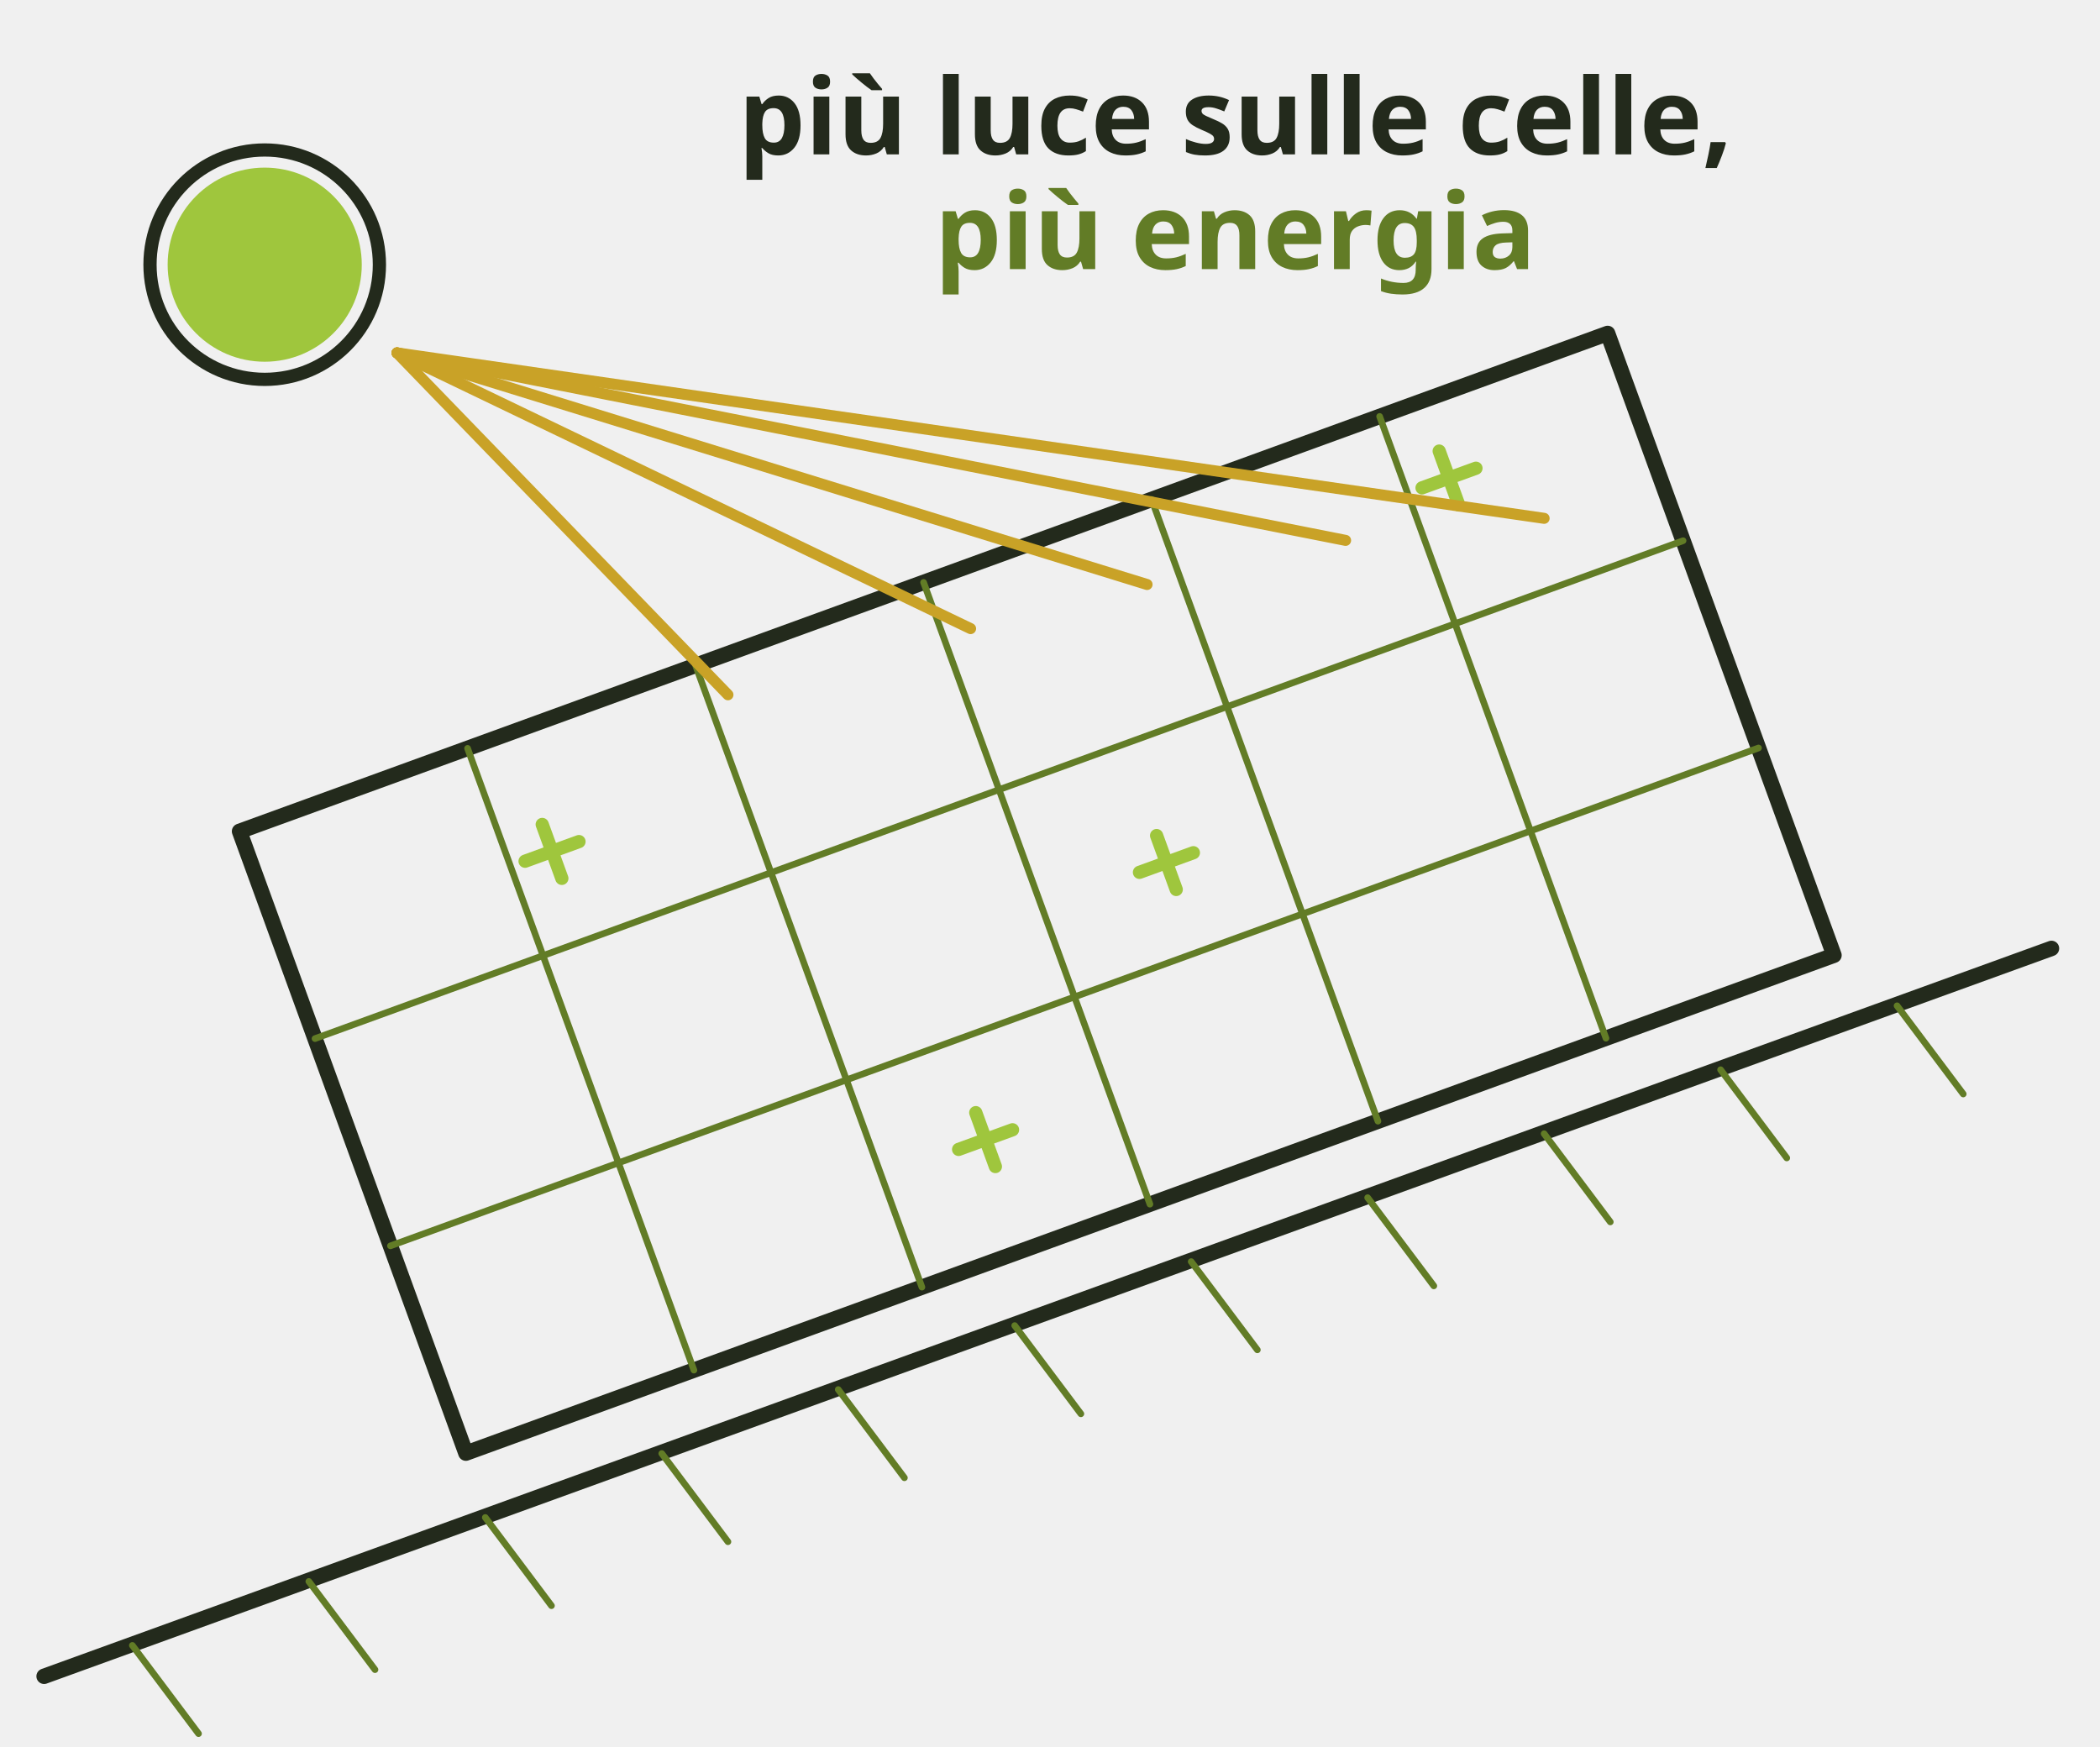
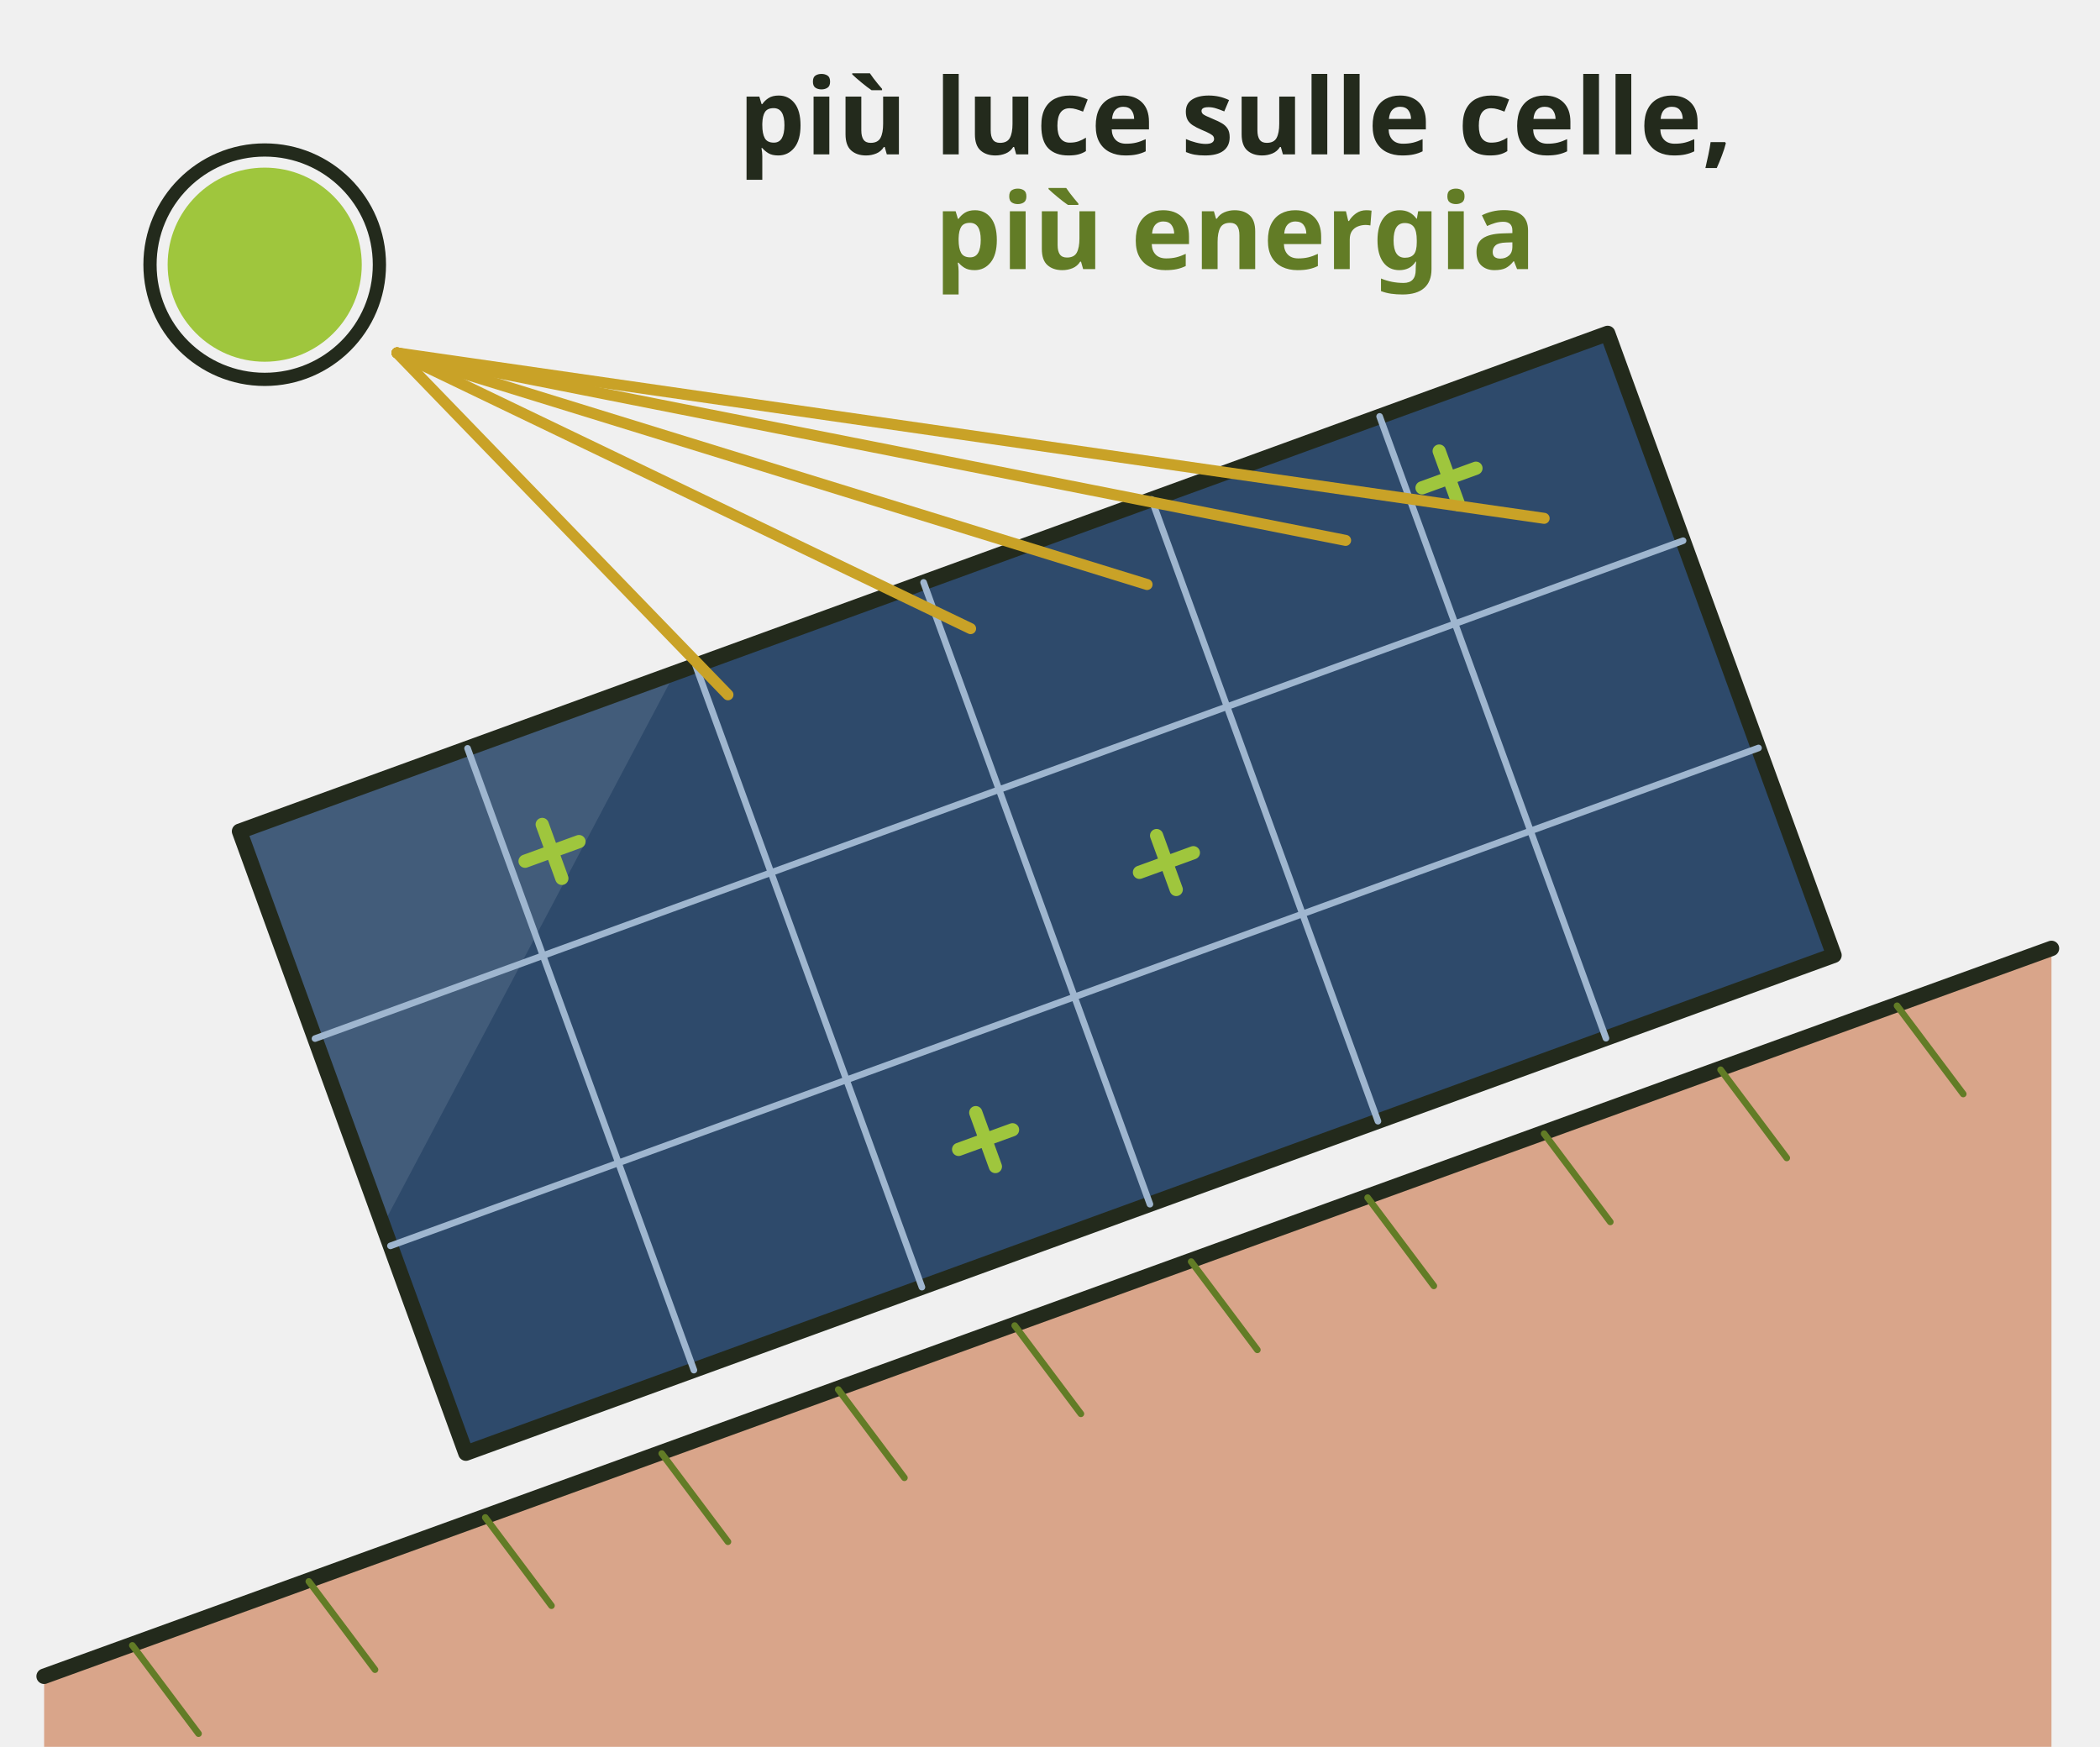
<svg xmlns="http://www.w3.org/2000/svg" viewBox="0 0 952 792" font-family="Barlow Condensed" font-weight="800" stroke-linecap="round" stroke-linejoin="round">
  <path class="d" data-t="0" data-v="0.5" d="M172 120 a52 52 0 1 0 -104 0 a52 52 0 1 0 104 0" fill="none" stroke="#232a1c" stroke-width="6" />
  <g class="f" data-t="0.3">
    <circle cx="120" cy="120" r="44" fill="#9fc63d" />
+   </g>
+   <g class="f" data-t="0.4">
+     <polygon points="20,760 930,430 930,792 20,792" fill="#d9a58a" />
  </g>
  <path class="d" data-t="0.1" data-v="0.7" d="M20 760 L930 430" fill="none" stroke="#232a1c" stroke-width="7" />
  <g class="f" data-t="0.5">
    <path d="M60 746 l30 40" stroke="#627c26" stroke-width="3" />
    <path d="M140 717 l30 40" stroke="#627c26" stroke-width="3" />
    <path d="M220 688 l30 40" stroke="#627c26" stroke-width="3" />
    <path d="M300 659 l30 40" stroke="#627c26" stroke-width="3" />
    <path d="M380 630 l30 40" stroke="#627c26" stroke-width="3" />
    <path d="M460 601 l30 40" stroke="#627c26" stroke-width="3" />
    <path d="M540 572 l30 40" stroke="#627c26" stroke-width="3" />
    <path d="M620 543 l30 40" stroke="#627c26" stroke-width="3" />
    <path d="M700 514 l30 40" stroke="#627c26" stroke-width="3" />
    <path d="M780 485 l30 40" stroke="#627c26" stroke-width="3" />
    <path d="M860 456 l30 40" stroke="#627c26" stroke-width="3" />
  </g>
  <g transform="translate(470 405) rotate(-20)">
+     <g class="f" data-t="0.5">
+       <rect x="-330" y="-150" width="660" height="300" fill="#2e4a6b" />
+       <path d="M-330 -150 L-120 -150 L-330 40 Z" fill="#ffffff" opacity=".10" />
+     </g>
    <path class="d" data-t="0.2" data-v="0.7" d="M-330 -150 H330 V150 H-330 Z" fill="none" stroke="#232a1c" stroke-width="7" />
-     <path class="d" data-t="0.6000000000000001" data-v="0.8" d="M-220 -150 V150 M-110 -150 V150 M0 -150 V150 M110 -150 V150 M220 -150 V150 M-330 -50 H330 M-330 50 H330" fill="none" stroke="#627c26" stroke-width="3" />
+     <path class="d" data-t="0.6000000000000001" data-v="0.8" d="M-220 -150 V150 M-110 -150 V150 M0 -150 V150 M110 -150 V150 M220 -150 V150 M-330 -50 H330 M-330 50 H330" fill="none" stroke="#9fb6cf" stroke-width="3" />
    <g class="f" data-t="1.6">
      <path d="M-200 -80 l0 -26 M-213 -93 l26 0" stroke="#9fc63d" stroke-width="6" />
      <path d="M60 20 l0 -26 M47 7 l26 0" stroke="#9fc63d" stroke-width="6" />
      <path d="M240 -100 l0 -26 M227 -113 l26 0" stroke="#9fc63d" stroke-width="6" />
      <path d="M-60 110 l0 -26 M-73 97 l26 0" stroke="#9fc63d" stroke-width="6" />
    </g>
  </g>
  <path class="d" data-t="0.7" data-v="0.45" d="M180 160 L330 315" fill="none" stroke="#c9a227" stroke-width="5" />
  <path class="d" data-t="0.82" data-v="0.45" d="M180 160 L440 285" fill="none" stroke="#c9a227" stroke-width="5" />
  <path class="d" data-t="0.94" data-v="0.45" d="M180 160 L520 265" fill="none" stroke="#c9a227" stroke-width="5" />
  <path class="d" data-t="1.06" data-v="0.45" d="M180 160 L610 245" fill="none" stroke="#c9a227" stroke-width="5" />
  <path class="d" data-t="1.18" data-v="0.45" d="M180 160 L700 235" fill="none" stroke="#c9a227" stroke-width="5" />
  <g class="f" data-t="1.4">
    <text x="560" y="70" font-size="48" fill="#232a1c" text-anchor="middle">più luce sulle celle,</text>
  </g>
  <g class="f" data-t="1.4">
    <text x="560" y="122" font-size="48" fill="#627c26" text-anchor="middle">più energia</text>
  </g>
</svg>
